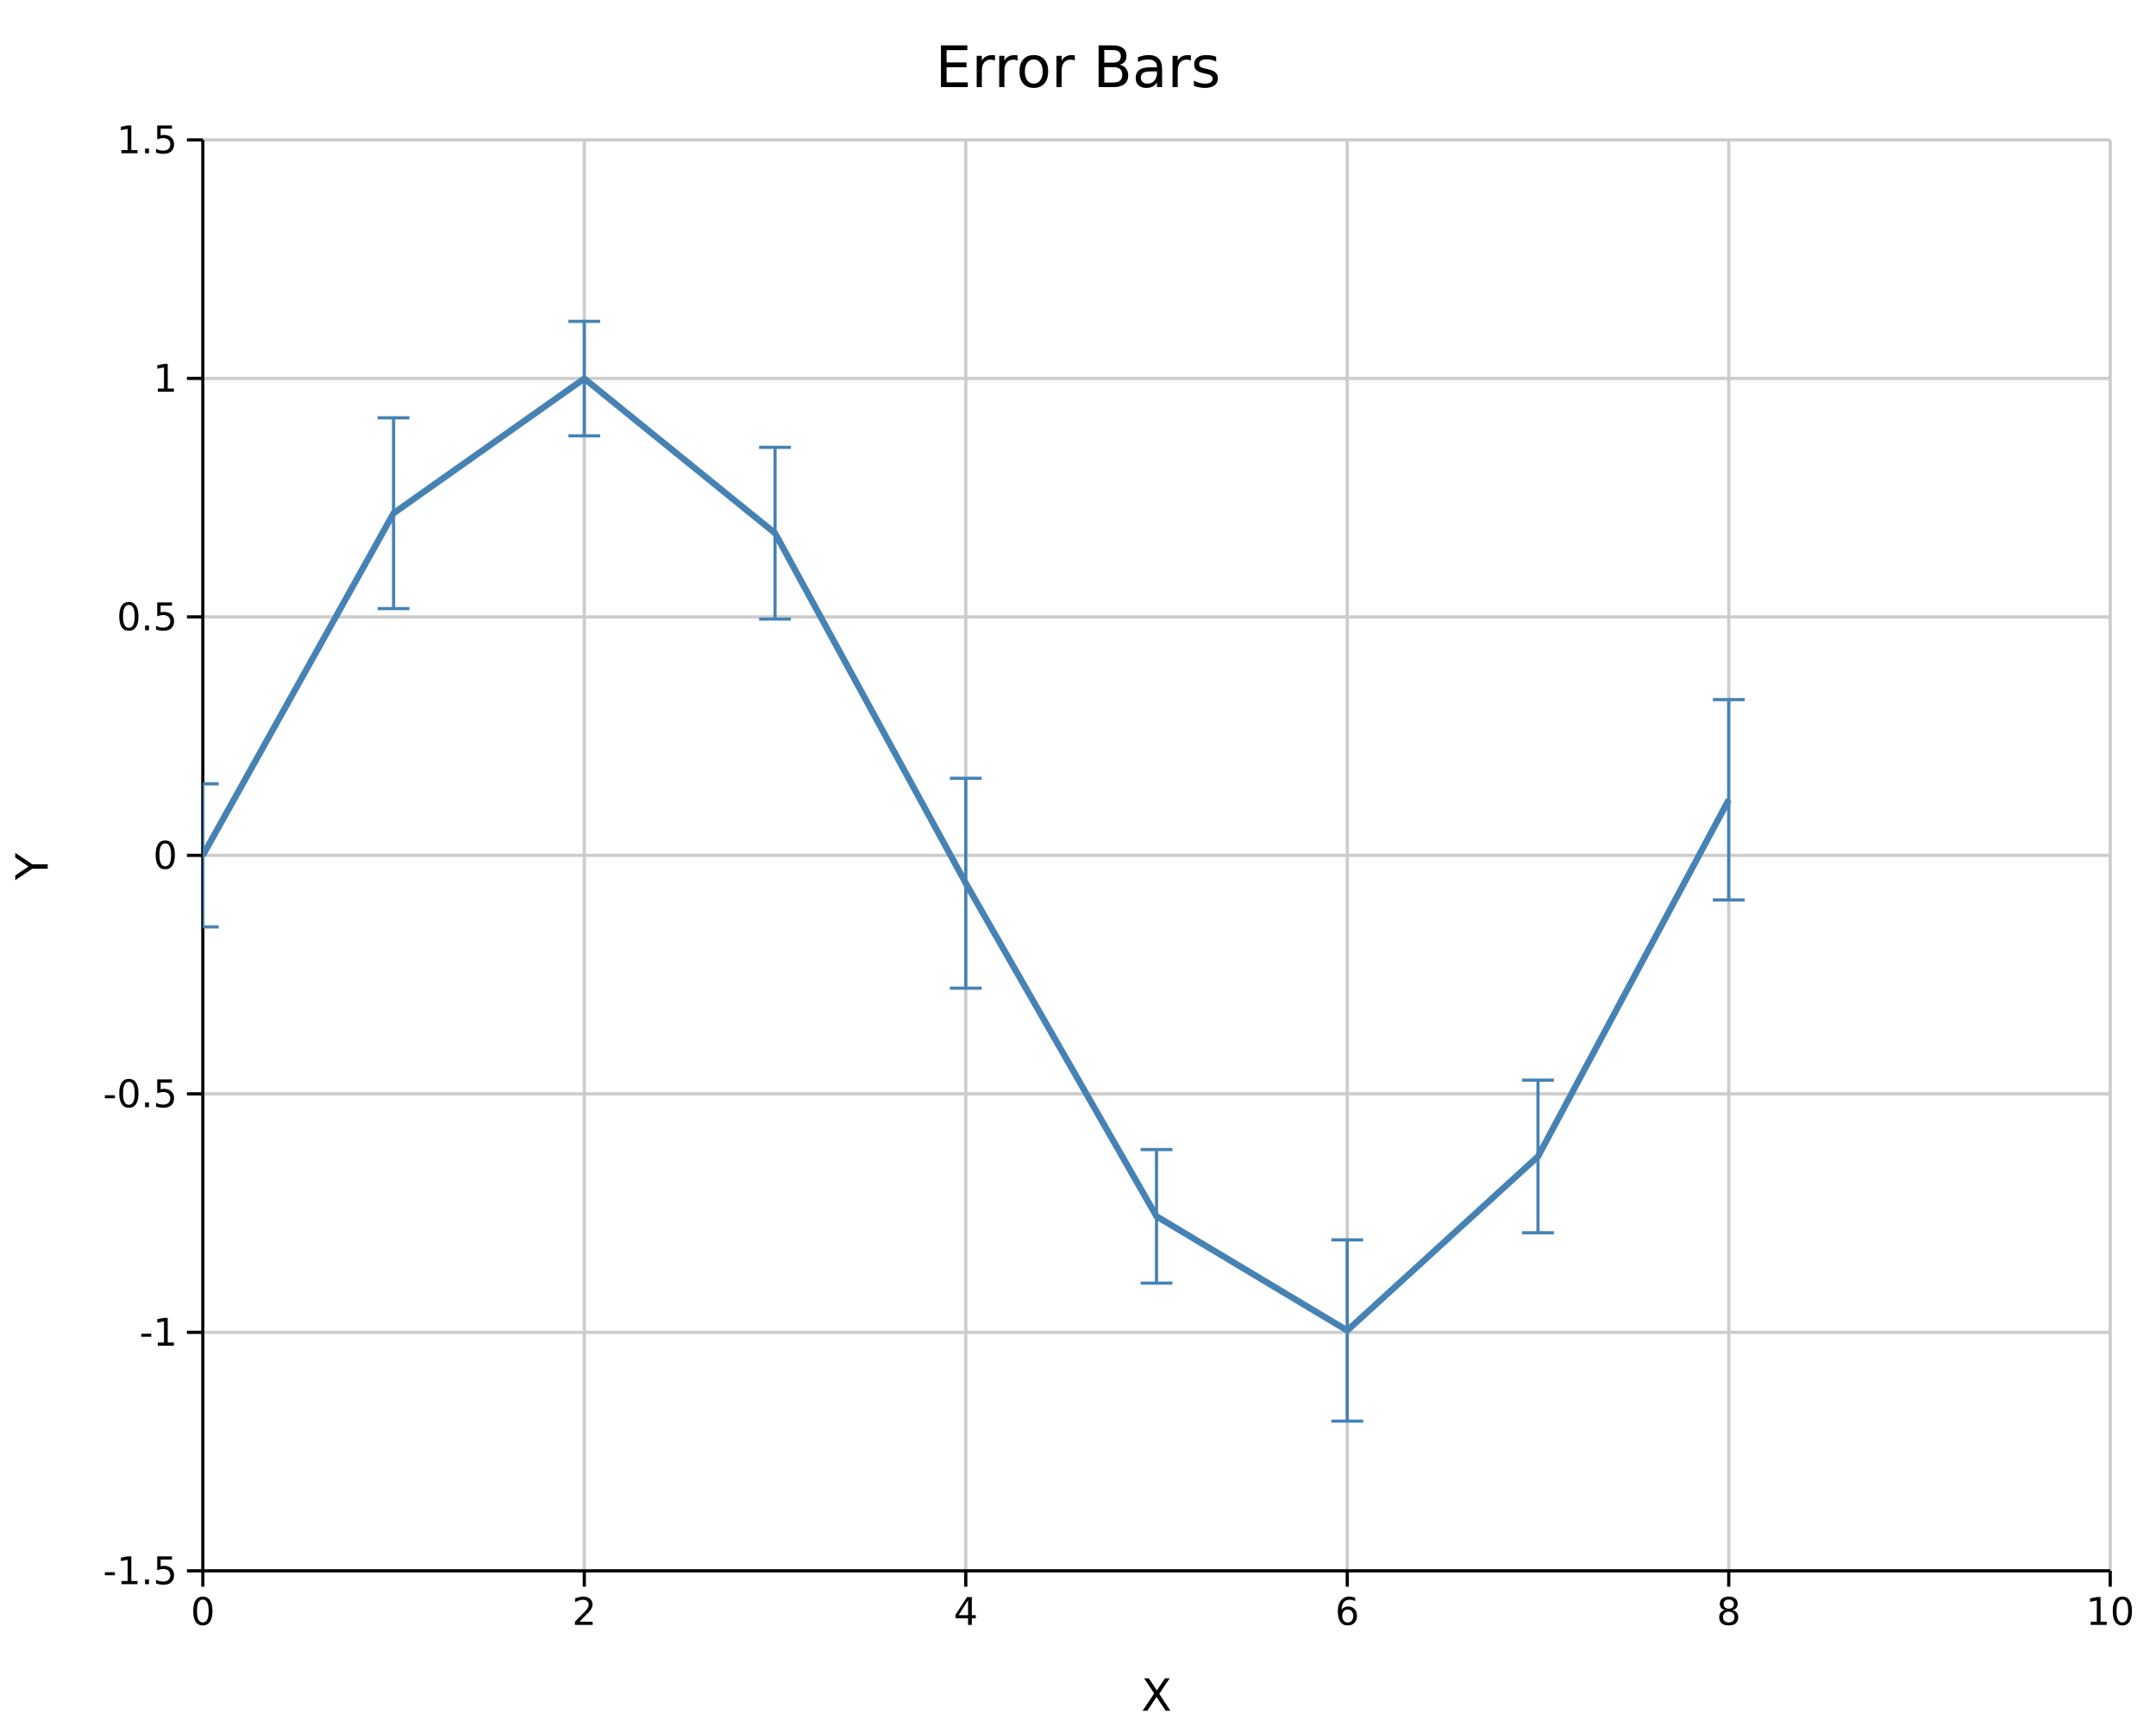
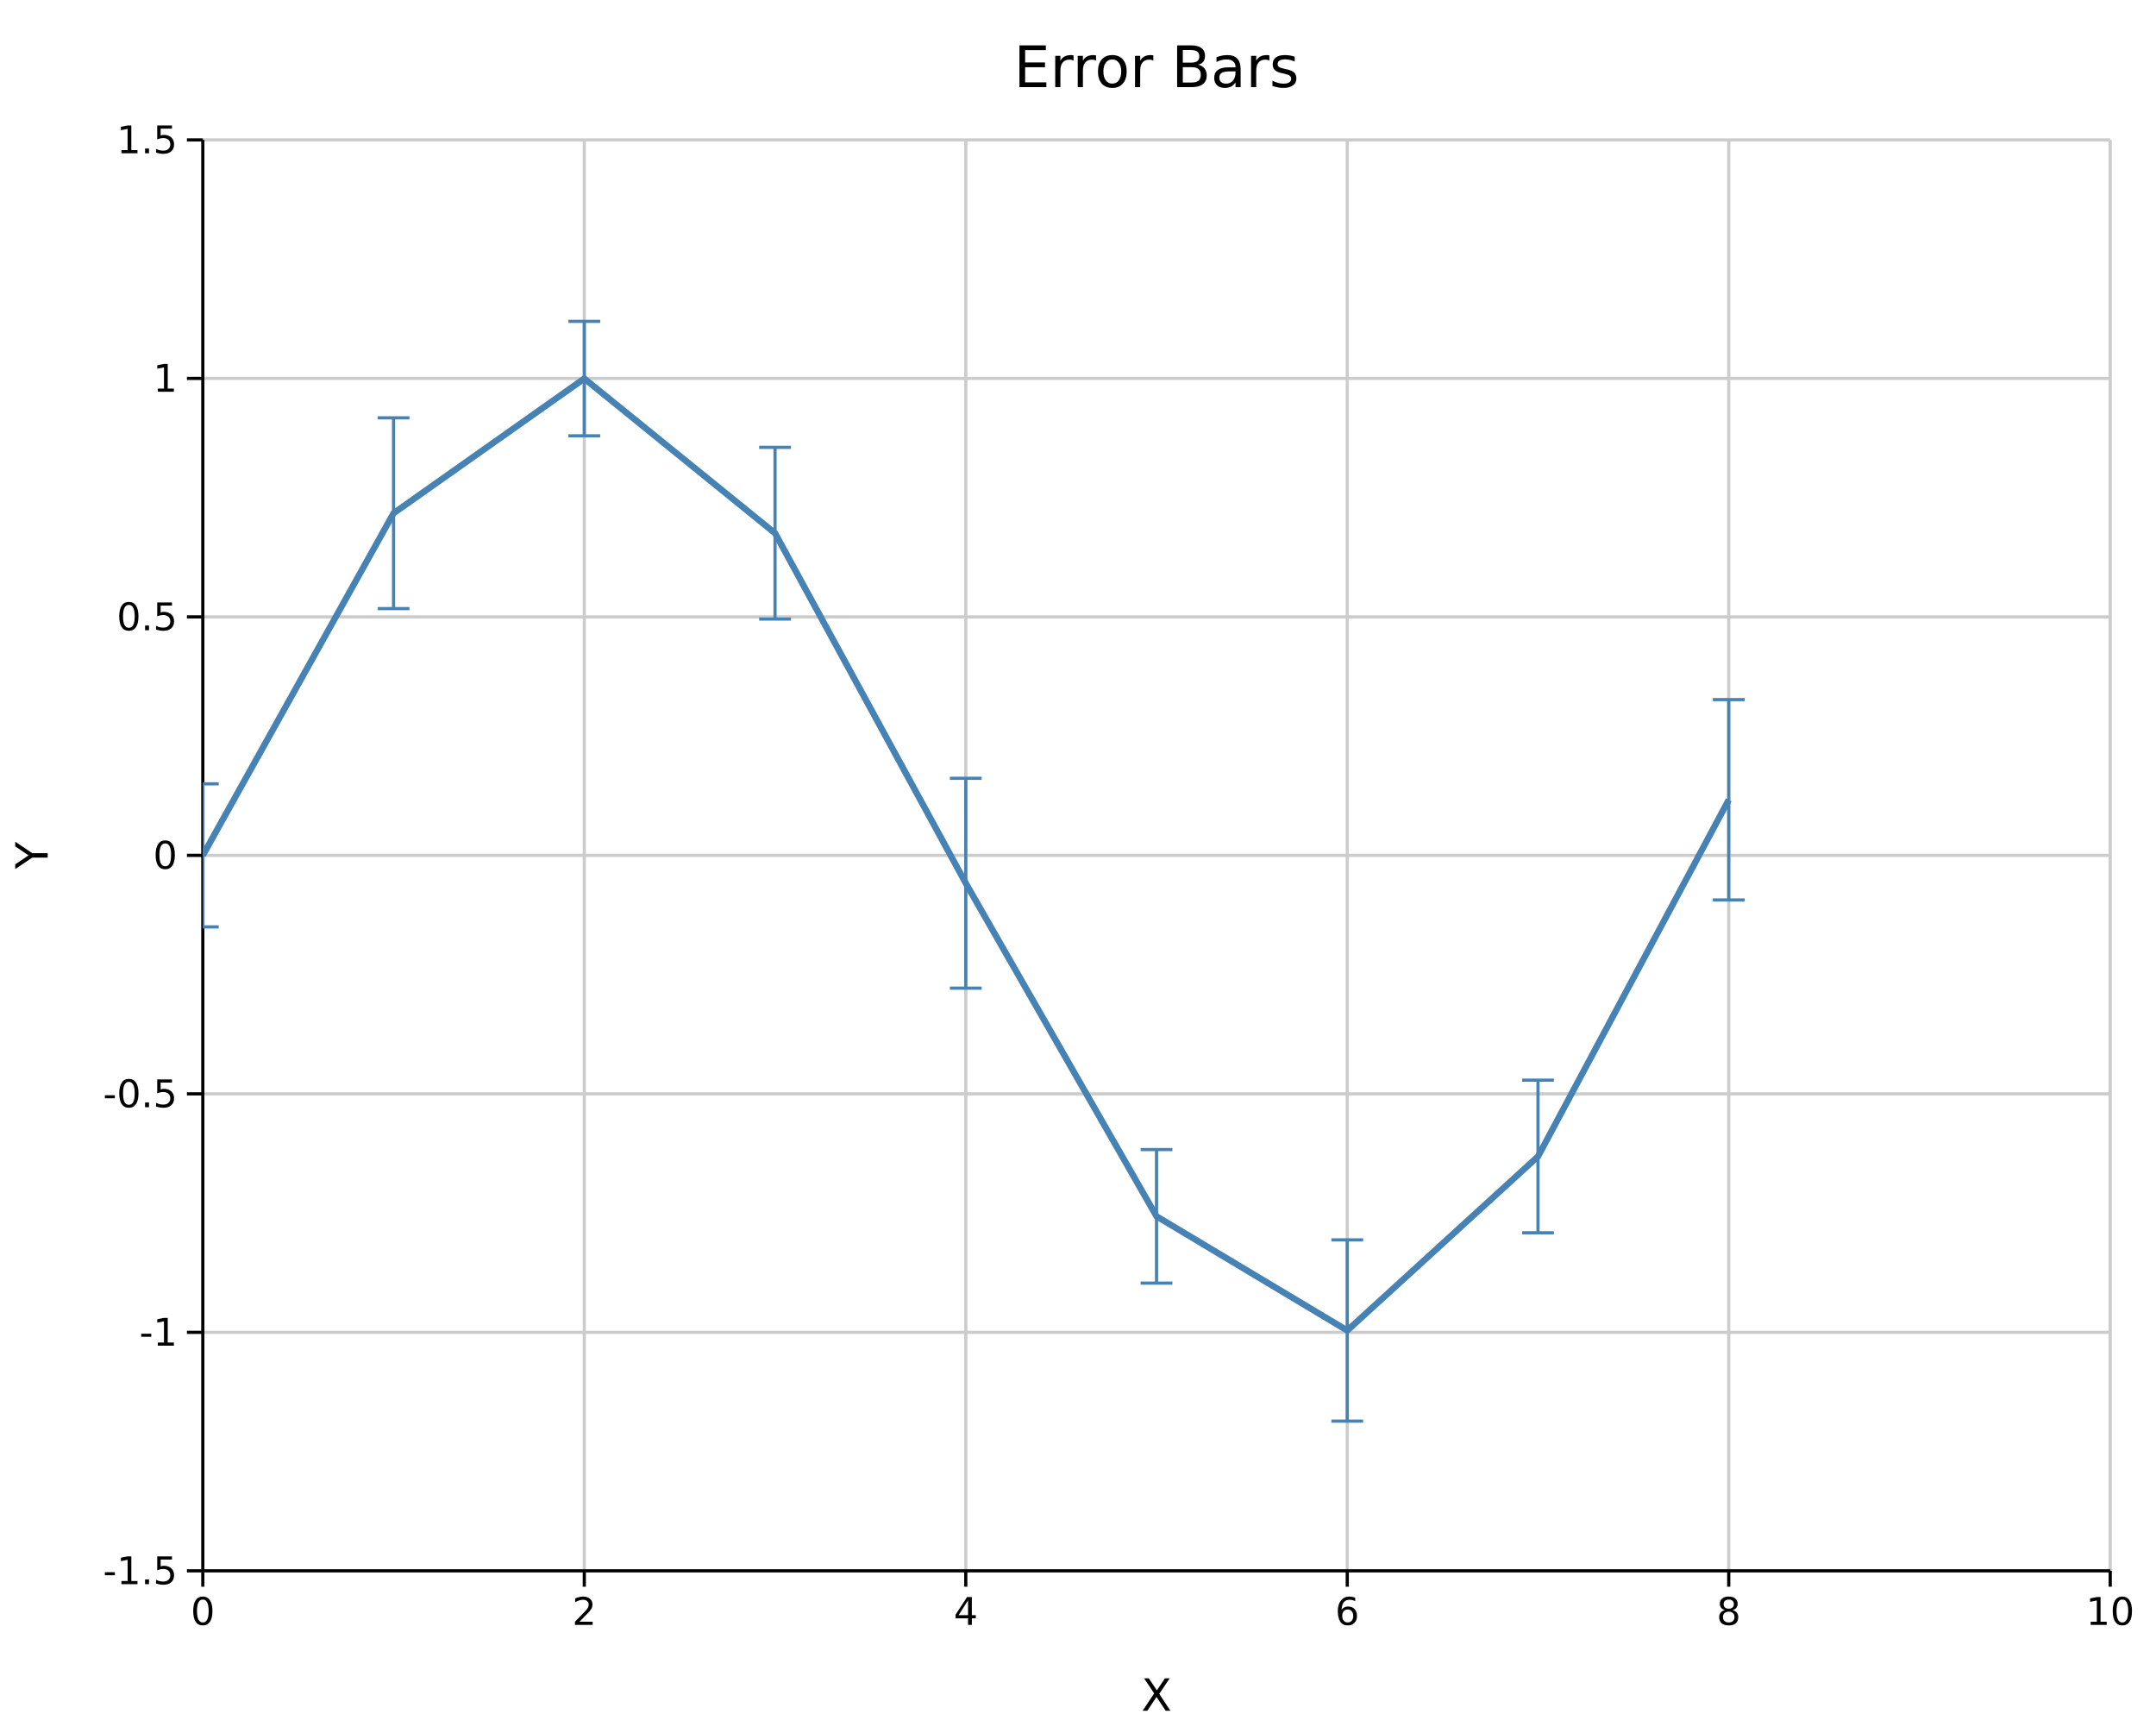
<svg xmlns="http://www.w3.org/2000/svg" width="678.2" height="545" font-family="DejaVu Sans, Liberation Sans, Arial, sans-serif" fill="black">
  <rect width="100%" height="100%" fill="white" />
  <defs>
    <clipPath id="kuva-clip-5">
      <rect x="63.8" y="44" width="600" height="450" />
    </clipPath>
  </defs>
  <line x1="183.8" y1="44" x2="183.8" y2="494" stroke="#cccccc" stroke-width="1" />
  <line x1="303.8" y1="44" x2="303.8" y2="494" stroke="#cccccc" stroke-width="1" />
  <line x1="423.8" y1="44" x2="423.8" y2="494" stroke="#cccccc" stroke-width="1" />
  <line x1="543.8" y1="44" x2="543.8" y2="494" stroke="#cccccc" stroke-width="1" />
  <line x1="663.8" y1="44" x2="663.8" y2="494" stroke="#cccccc" stroke-width="1" />
  <line x1="63.8" y1="419" x2="663.8" y2="419" stroke="#cccccc" stroke-width="1" />
  <line x1="63.8" y1="344" x2="663.8" y2="344" stroke="#cccccc" stroke-width="1" />
  <line x1="63.8" y1="269" x2="663.8" y2="269" stroke="#cccccc" stroke-width="1" />
  <line x1="63.8" y1="194" x2="663.8" y2="194" stroke="#cccccc" stroke-width="1" />
  <line x1="63.8" y1="119" x2="663.8" y2="119" stroke="#cccccc" stroke-width="1" />
  <line x1="63.8" y1="44" x2="663.8" y2="44" stroke="#cccccc" stroke-width="1" />
  <line x1="63.8" y1="494" x2="663.8" y2="494" stroke="#000000" stroke-width="1" />
  <line x1="63.8" y1="44" x2="63.8" y2="494" stroke="#000000" stroke-width="1" />
  <line x1="63.8" y1="494" x2="63.8" y2="499" stroke="#000000" stroke-width="1" />
  <text x="63.8" y="511" font-size="12" text-anchor="middle">0</text>
  <line x1="183.8" y1="494" x2="183.8" y2="499" stroke="#000000" stroke-width="1" />
  <text x="183.8" y="511" font-size="12" text-anchor="middle">2</text>
  <line x1="303.8" y1="494" x2="303.8" y2="499" stroke="#000000" stroke-width="1" />
  <text x="303.8" y="511" font-size="12" text-anchor="middle">4</text>
  <line x1="423.8" y1="494" x2="423.8" y2="499" stroke="#000000" stroke-width="1" />
  <text x="423.8" y="511" font-size="12" text-anchor="middle">6</text>
  <line x1="543.8" y1="494" x2="543.8" y2="499" stroke="#000000" stroke-width="1" />
  <text x="543.8" y="511" font-size="12" text-anchor="middle">8</text>
  <line x1="663.8" y1="494" x2="663.8" y2="499" stroke="#000000" stroke-width="1" />
  <text x="663.8" y="511" font-size="12" text-anchor="middle">10</text>
  <line x1="58.8" y1="494" x2="63.8" y2="494" stroke="#000000" stroke-width="1" />
  <text x="55.8" y="498.2" font-size="12" text-anchor="end">-1.5</text>
  <line x1="58.8" y1="419" x2="63.8" y2="419" stroke="#000000" stroke-width="1" />
  <text x="55.8" y="423.2" font-size="12" text-anchor="end">-1</text>
  <line x1="58.8" y1="344" x2="63.8" y2="344" stroke="#000000" stroke-width="1" />
  <text x="55.8" y="348.2" font-size="12" text-anchor="end">-0.5</text>
  <line x1="58.8" y1="269" x2="63.8" y2="269" stroke="#000000" stroke-width="1" />
  <text x="55.8" y="273.2" font-size="12" text-anchor="end">0</text>
  <line x1="58.8" y1="194" x2="63.8" y2="194" stroke="#000000" stroke-width="1" />
  <text x="55.8" y="198.2" font-size="12" text-anchor="end">0.5</text>
  <line x1="58.8" y1="119" x2="63.8" y2="119" stroke="#000000" stroke-width="1" />
  <text x="55.8" y="123.2" font-size="12" text-anchor="end">1</text>
  <line x1="58.8" y1="44" x2="63.8" y2="44" stroke="#000000" stroke-width="1" />
  <text x="55.8" y="48.2" font-size="12" text-anchor="end">1.5</text>
  <text x="363.8" y="538" font-size="14" text-anchor="middle">X</text>
-   <text x="15" y="272.5" font-size="14" text-anchor="middle" transform="rotate(-90,15,272.5)">Y</text>
-   <text x="339.1" y="27.4" font-size="18" text-anchor="middle">Error Bars</text>
+   <text x="15" y="269" font-size="14" text-anchor="middle" transform="rotate(-90,15,269)">Y</text>
+   <text x="363.8" y="27.4" font-size="18" text-anchor="middle">Error Bars</text>
  <g clip-path="url(#kuva-clip-5)">
    <path d="M 63.8 269 L 123.8 161.4 L 183.8 119.06 L 243.8 167.68 L 303.8 277.76 L 363.8 382.52 L 423.8 418.42 L 483.8 363.69 L 543.8 251.52 " stroke="#4682b4" stroke-width="2" fill="none" />
    <line x1="63.8" y1="291.5" x2="63.8" y2="246.5" stroke="#4682b4" stroke-width="1" />
    <line x1="58.8" y1="291.5" x2="68.8" y2="291.5" stroke="#4682b4" stroke-width="1" />
    <line x1="58.8" y1="246.5" x2="68.8" y2="246.5" stroke="#4682b4" stroke-width="1" />
    <line x1="123.8" y1="191.4" x2="123.8" y2="131.4" stroke="#4682b4" stroke-width="1" />
    <line x1="118.8" y1="191.4" x2="128.8" y2="191.4" stroke="#4682b4" stroke-width="1" />
    <line x1="118.8" y1="131.4" x2="128.8" y2="131.4" stroke="#4682b4" stroke-width="1" />
    <line x1="183.8" y1="137.06" x2="183.8" y2="101.06" stroke="#4682b4" stroke-width="1" />
    <line x1="178.8" y1="137.06" x2="188.8" y2="137.06" stroke="#4682b4" stroke-width="1" />
    <line x1="178.8" y1="101.06" x2="188.8" y2="101.06" stroke="#4682b4" stroke-width="1" />
    <line x1="243.8" y1="194.68" x2="243.8" y2="140.68" stroke="#4682b4" stroke-width="1" />
    <line x1="238.8" y1="194.68" x2="248.8" y2="194.68" stroke="#4682b4" stroke-width="1" />
    <line x1="238.8" y1="140.68" x2="248.8" y2="140.68" stroke="#4682b4" stroke-width="1" />
    <line x1="303.8" y1="310.76" x2="303.8" y2="244.76" stroke="#4682b4" stroke-width="1" />
    <line x1="298.8" y1="310.76" x2="308.8" y2="310.76" stroke="#4682b4" stroke-width="1" />
    <line x1="298.8" y1="244.76" x2="308.8" y2="244.76" stroke="#4682b4" stroke-width="1" />
    <line x1="363.8" y1="403.52" x2="363.8" y2="361.52" stroke="#4682b4" stroke-width="1" />
    <line x1="358.8" y1="403.52" x2="368.8" y2="403.52" stroke="#4682b4" stroke-width="1" />
    <line x1="358.8" y1="361.52" x2="368.8" y2="361.52" stroke="#4682b4" stroke-width="1" />
    <line x1="423.8" y1="446.92" x2="423.8" y2="389.92" stroke="#4682b4" stroke-width="1" />
    <line x1="418.8" y1="446.92" x2="428.8" y2="446.92" stroke="#4682b4" stroke-width="1" />
    <line x1="418.8" y1="389.92" x2="428.8" y2="389.92" stroke="#4682b4" stroke-width="1" />
    <line x1="483.8" y1="387.69" x2="483.8" y2="339.69" stroke="#4682b4" stroke-width="1" />
    <line x1="478.8" y1="387.69" x2="488.8" y2="387.69" stroke="#4682b4" stroke-width="1" />
    <line x1="478.8" y1="339.69" x2="488.8" y2="339.69" stroke="#4682b4" stroke-width="1" />
    <line x1="543.8" y1="283.02" x2="543.8" y2="220.02" stroke="#4682b4" stroke-width="1" />
    <line x1="538.8" y1="283.02" x2="548.8" y2="283.02" stroke="#4682b4" stroke-width="1" />
    <line x1="538.8" y1="220.02" x2="548.8" y2="220.02" stroke="#4682b4" stroke-width="1" />
  </g>
</svg>
